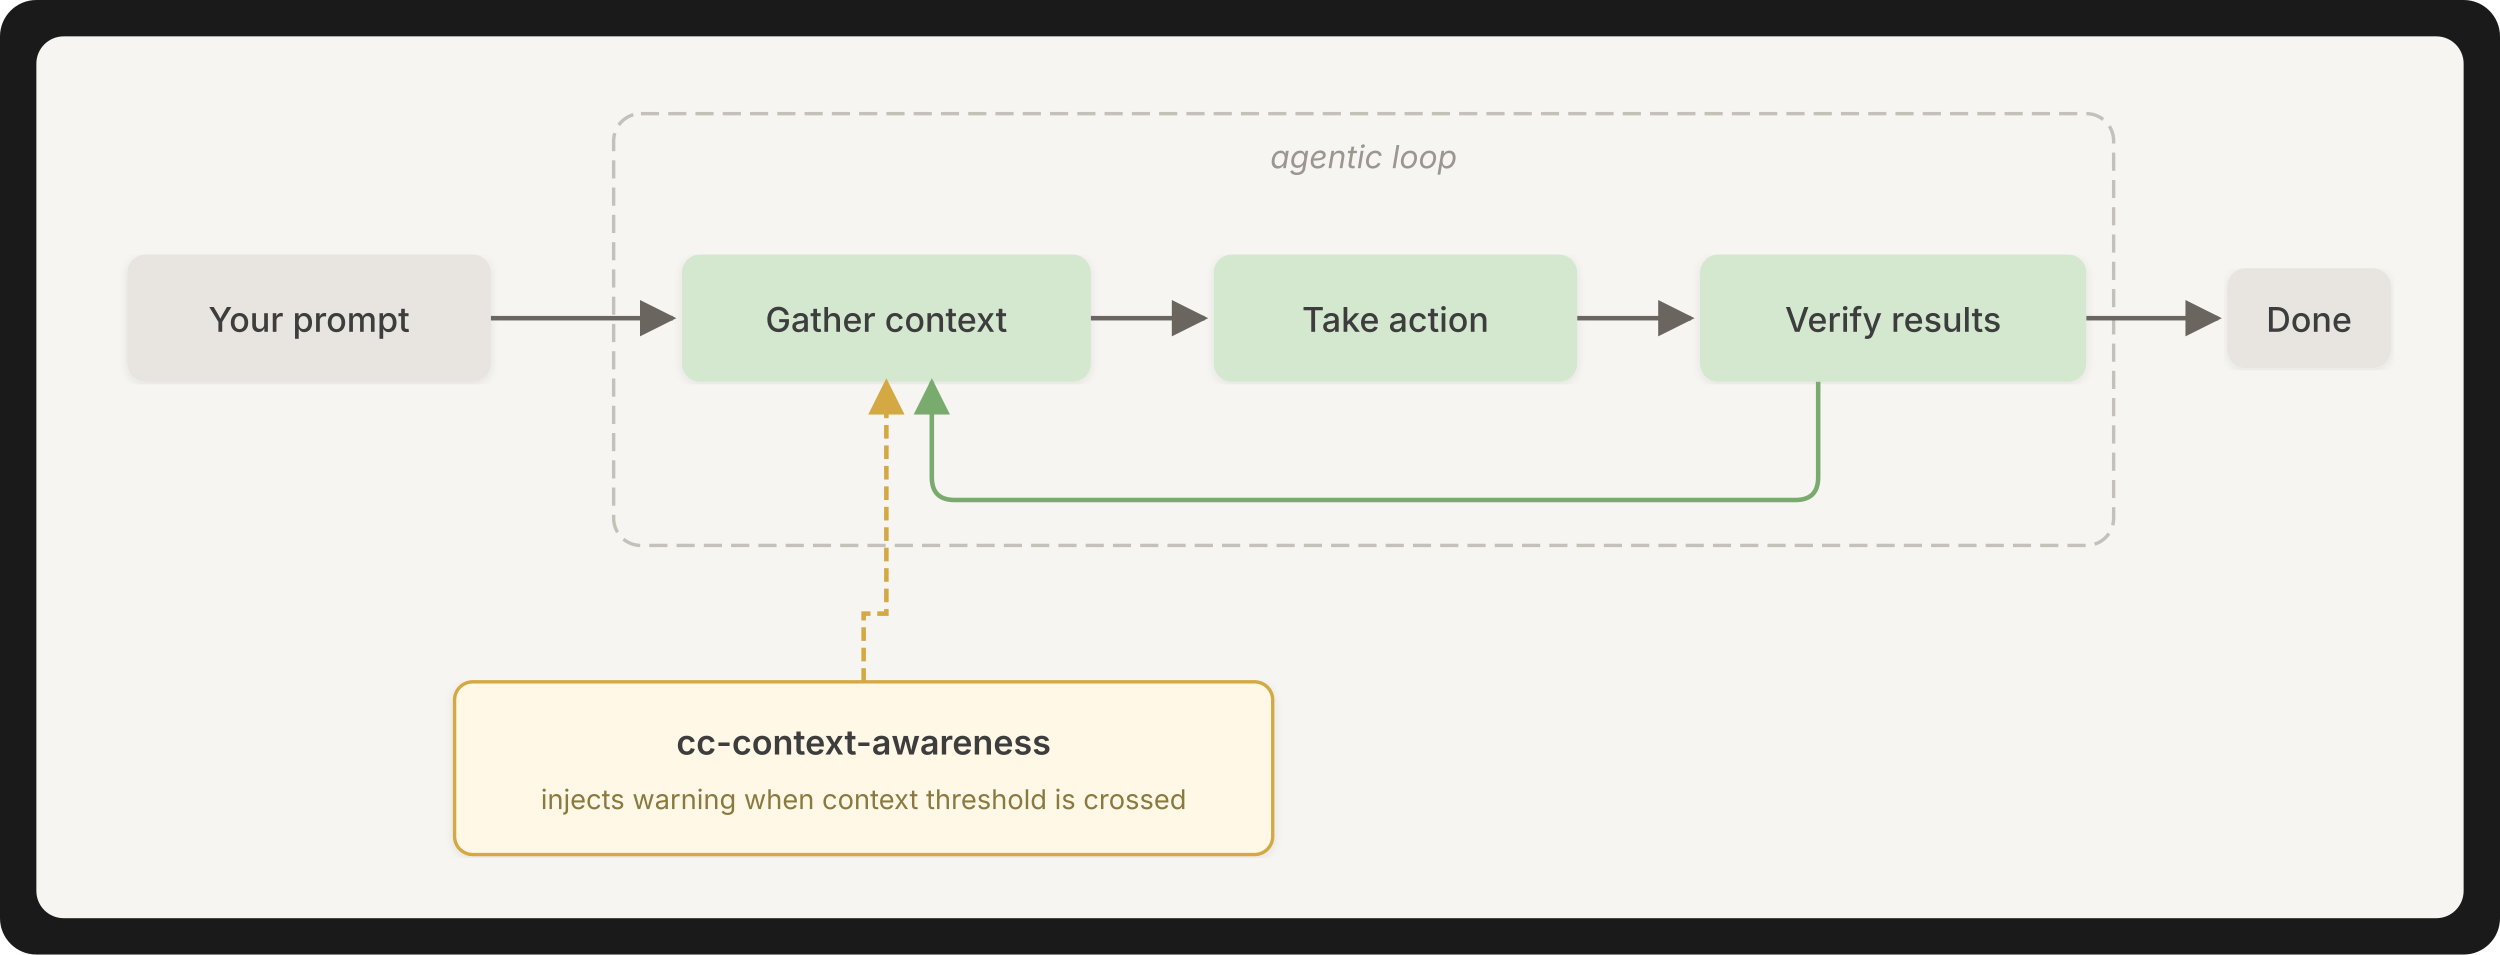
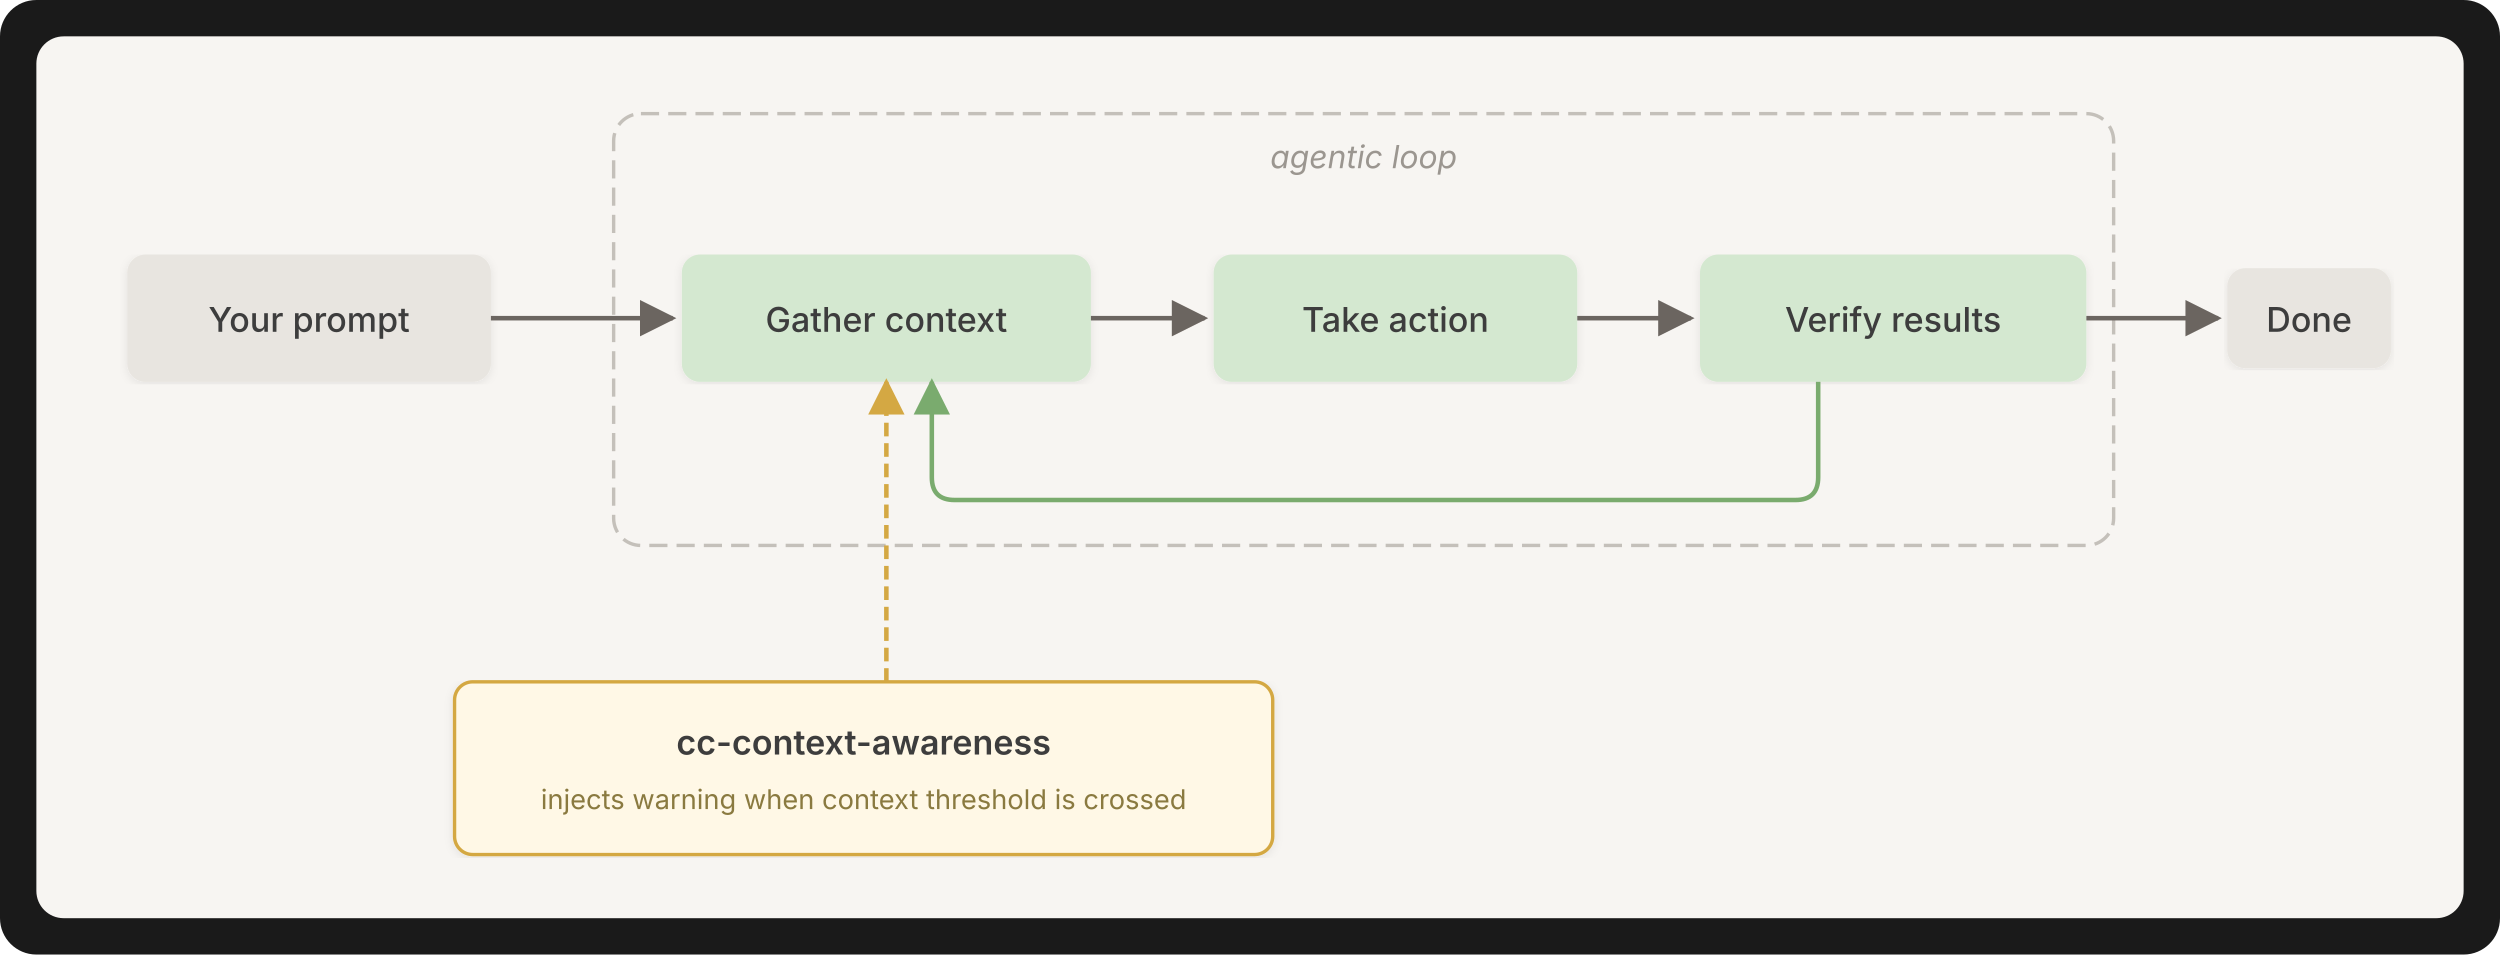
<svg xmlns="http://www.w3.org/2000/svg" viewBox="0 0 1100 420" fill="none">
  <defs>
    <filter id="shadow" x="-2%" y="-2%" width="104%" height="104%">
      <feDropShadow dx="0" dy="1" stdDeviation="2" flood-opacity="0.08" />
    </filter>
    <marker id="arrowGray" viewBox="0 0 10 10" refX="9" refY="5" markerWidth="8" markerHeight="8" orient="auto-start-reverse">
      <path d="M 0 0 L 10 5 L 0 10 z" fill="#6b6560" />
    </marker>
    <marker id="arrowGreen" viewBox="0 0 10 10" refX="9" refY="5" markerWidth="8" markerHeight="8" orient="auto-start-reverse">
      <path d="M 0 0 L 10 5 L 0 10 z" fill="#7aab6e" />
    </marker>
    <marker id="arrowAmber" viewBox="0 0 10 10" refX="9" refY="5" markerWidth="8" markerHeight="8" orient="auto-start-reverse">
      <path d="M 0 0 L 10 5 L 0 10 z" fill="#d4a843" />
    </marker>
  </defs>
  <rect width="1100" height="420" rx="16" fill="#1a1a1a" />
  <rect x="16" y="16" width="1068" height="388" rx="12" fill="#f7f5f2" />
  <rect x="270" y="50" width="660" height="190" rx="12" fill="none" stroke="#c4c0ba" stroke-width="1.5" stroke-dasharray="8 4" />
  <text x="600" y="74" font-family="-apple-system, BlinkMacSystemFont, 'Segoe UI', sans-serif" font-size="14" fill="#9b9690" font-style="italic" text-anchor="middle">agentic loop</text>
  <rect x="56" y="112" width="160" height="56" rx="8" fill="#e8e5e0" filter="url(#shadow)" />
  <text x="136" y="146" font-family="-apple-system, BlinkMacSystemFont, 'Segoe UI', sans-serif" font-size="15" fill="#3d3d3d" text-anchor="middle" font-weight="500">Your prompt</text>
  <line x1="216" y1="140" x2="296" y2="140" stroke="#6b6560" stroke-width="2" marker-end="url(#arrowGray)" />
  <rect x="300" y="112" width="180" height="56" rx="8" fill="#d4e8d0" filter="url(#shadow)" />
  <text x="390" y="146" font-family="-apple-system, BlinkMacSystemFont, 'Segoe UI', sans-serif" font-size="15" fill="#3d3d3d" text-anchor="middle" font-weight="500">Gather context</text>
  <line x1="480" y1="140" x2="530" y2="140" stroke="#6b6560" stroke-width="2" marker-end="url(#arrowGray)" />
  <rect x="534" y="112" width="160" height="56" rx="8" fill="#d4e8d0" filter="url(#shadow)" />
  <text x="614" y="146" font-family="-apple-system, BlinkMacSystemFont, 'Segoe UI', sans-serif" font-size="15" fill="#3d3d3d" text-anchor="middle" font-weight="500">Take action</text>
  <line x1="694" y1="140" x2="744" y2="140" stroke="#6b6560" stroke-width="2" marker-end="url(#arrowGray)" />
  <rect x="748" y="112" width="170" height="56" rx="8" fill="#d4e8d0" filter="url(#shadow)" />
  <text x="833" y="146" font-family="-apple-system, BlinkMacSystemFont, 'Segoe UI', sans-serif" font-size="15" fill="#3d3d3d" text-anchor="middle" font-weight="500">Verify results</text>
  <rect x="980" y="118" width="72" height="44" rx="8" fill="#e8e5e0" filter="url(#shadow)" />
  <text x="1016" y="146" font-family="-apple-system, BlinkMacSystemFont, 'Segoe UI', sans-serif" font-size="15" fill="#3d3d3d" text-anchor="middle" font-weight="500">Done</text>
  <line x1="918" y1="140" x2="976" y2="140" stroke="#6b6560" stroke-width="2" marker-end="url(#arrowGray)" />
  <path d="M 800 168 L 800 210 Q 800 220 790 220 L 420 220 Q 410 220 410 210 L 410 168" fill="none" stroke="#7aab6e" stroke-width="2" marker-end="url(#arrowGreen)" />
  <rect x="200" y="300" width="360" height="76" rx="8" fill="#fff8e6" stroke="#d4a843" stroke-width="1.5" filter="url(#shadow)" />
  <text x="380" y="332" font-family="-apple-system, BlinkMacSystemFont, 'Segoe UI', sans-serif" font-size="15" fill="#3d3d3d" text-anchor="middle" font-weight="600">cc-context-awareness</text>
  <text x="380" y="356" font-family="-apple-system, BlinkMacSystemFont, 'Segoe UI', sans-serif" font-size="12" fill="#8a7a40" text-anchor="middle">injects warning when context threshold is crossed</text>
-   <path d="M 380 300 L 380 270 L 390 270 L 390 168" fill="none" stroke="#d4a843" stroke-width="2" stroke-dasharray="6 3" marker-end="url(#arrowAmber)" />
+   <path d="M 390 300 L 390 280 L 390 270 L 390 168" fill="none" stroke="#d4a843" stroke-width="2" stroke-dasharray="6 3" marker-end="url(#arrowAmber)" />
</svg>
